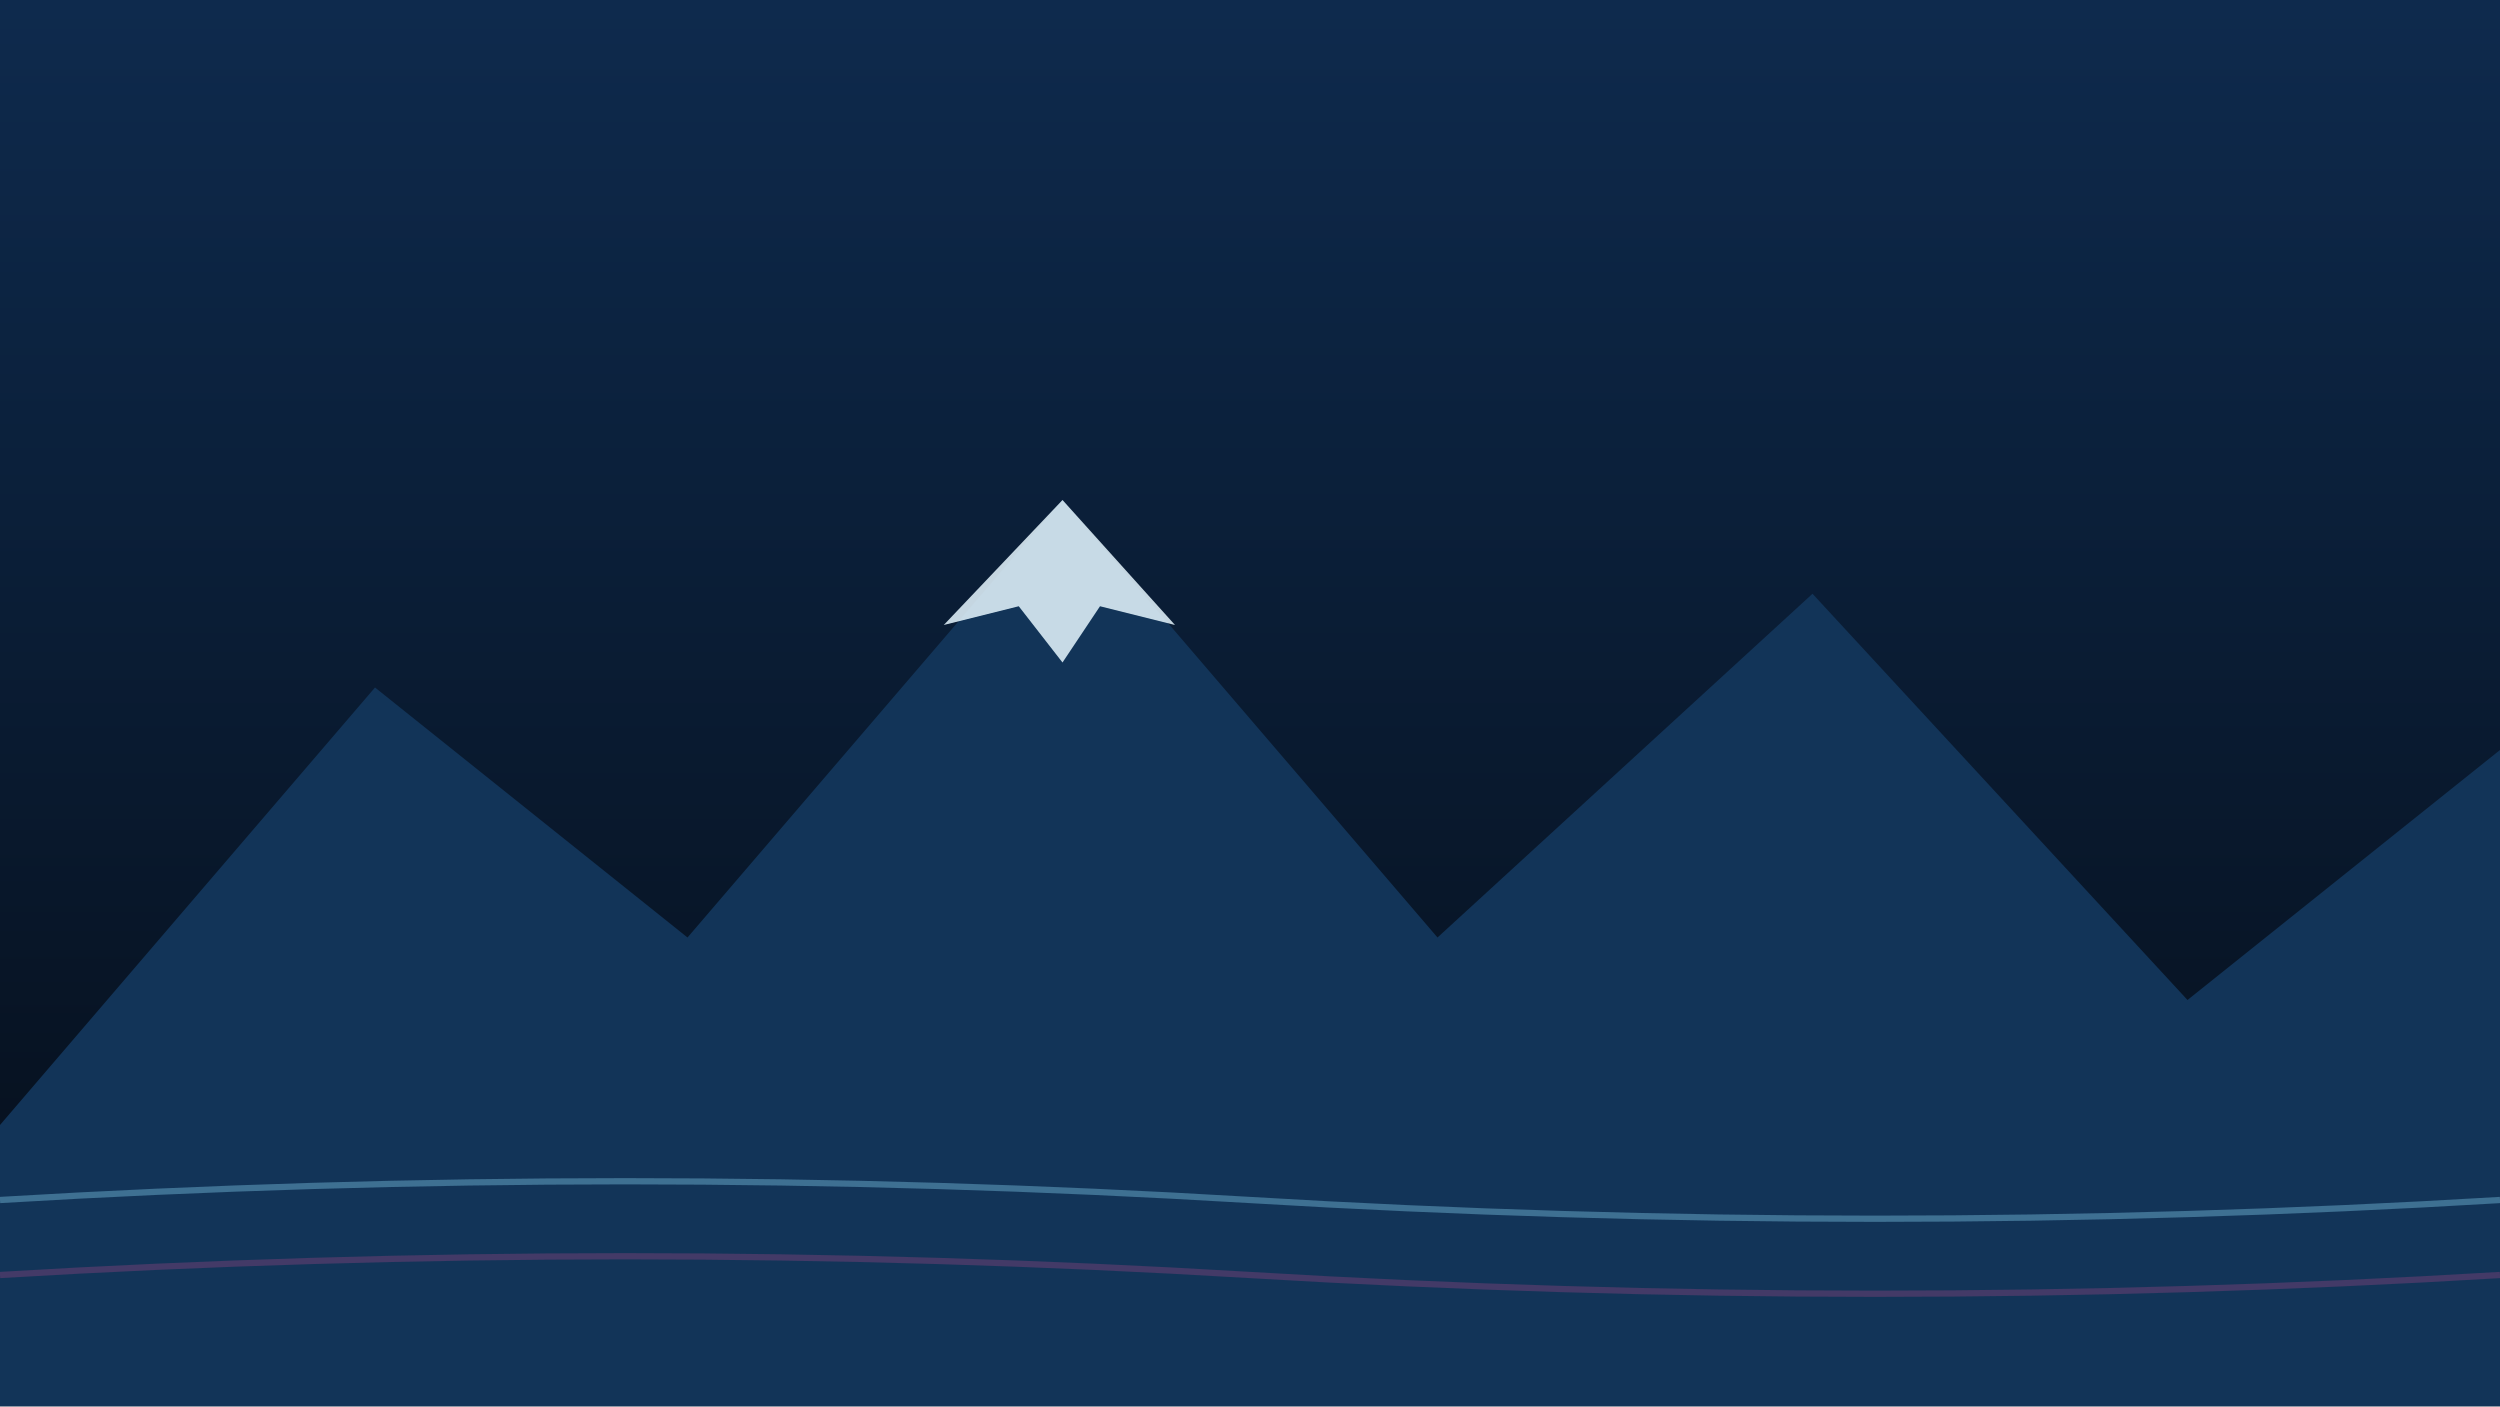
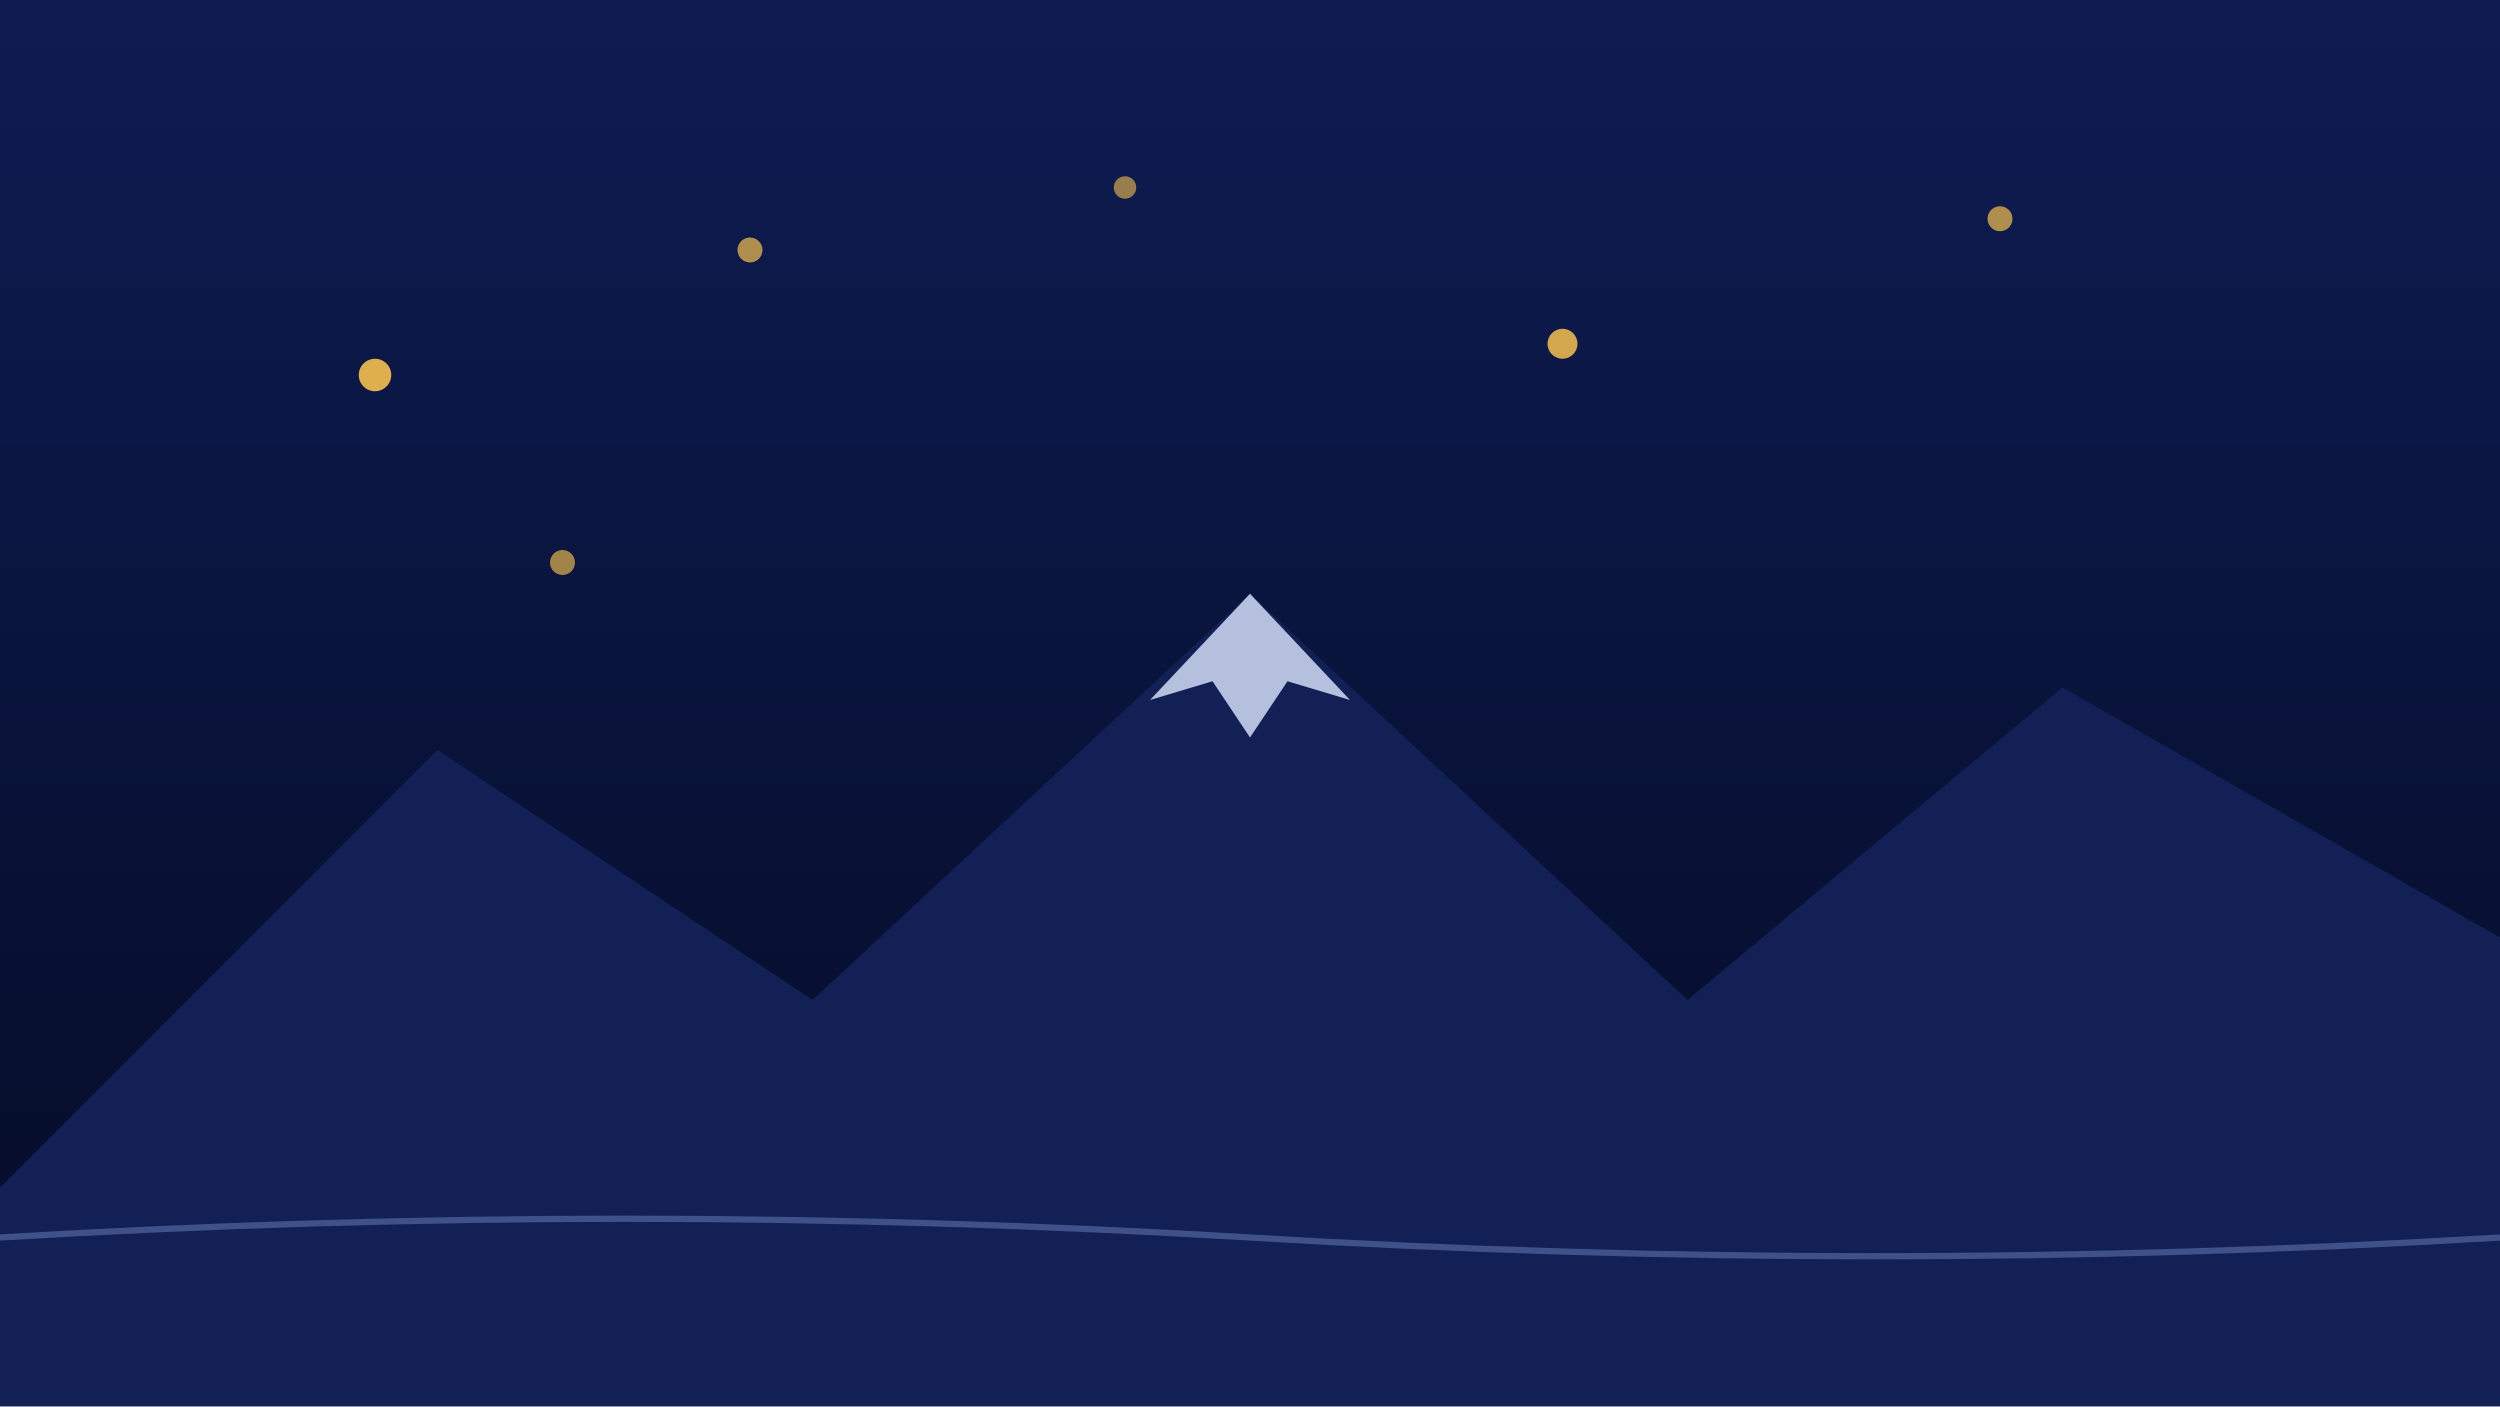
<svg xmlns="http://www.w3.org/2000/svg" viewBox="0 0 400 225" preserveAspectRatio="xMidYMid slice">
  <defs>
    <linearGradient id="sg" x1="0" y1="0" x2="0" y2="1">
-       <stop offset="0" stop-color="#0e2a4d" />
-       <stop offset="1" stop-color="#050c16" />
+       <stop offset="0" stop-color="#0e1c52" />
+       <stop offset="1" stop-color="#040b24" />
    </linearGradient>
  </defs>
  <rect width="400" height="225" fill="url(#sg)" />
-   <path fill="#123458" d="M0,180 L60,110 L110,150 L170,80 L230,150 L290,95 L350,160 L400,120 L400,225 L0,225 Z" />
-   <path fill="#e6f7ff" opacity=".85" d="M170,80 L188,100 L176,97 L170,106 L163,97 L151,100 Z" />
-   <path d="M0,192 Q100,186 200,192 T400,192" stroke="#8fe0ff" stroke-opacity=".35" fill="none" />
-   <path d="M0,204 Q100,198 200,204 T400,204" stroke="#f04e9b" stroke-opacity=".22" fill="none" />
+   <path fill="#122056" d="M0,190 L70,120 L130,160 L200,95 L270,160 L330,110 L400,150 L400,225 L0,225 Z" />
+   <path fill="#dce9ff" opacity=".8" d="M200,95 L216,112 L206,109 L200,118 L194,109 L184,112 Z" />
+   <g fill="#f5c04e">
+     <circle cx="60" cy="60" r="2.6" opacity=".9" />
+     <circle cx="120" cy="40" r="2" opacity=".7" />
+     <circle cx="250" cy="55" r="2.4" opacity=".85" />
+     <circle cx="320" cy="35" r="2" opacity=".7" />
+     <circle cx="180" cy="30" r="1.8" opacity=".6" />
+     <circle cx="90" cy="90" r="2" opacity=".65" />
+   </g>
+   <path d="M0,198 Q100,192 200,198 T400,198" stroke="#a8c6ff" stroke-opacity=".3" fill="none" />
</svg>
